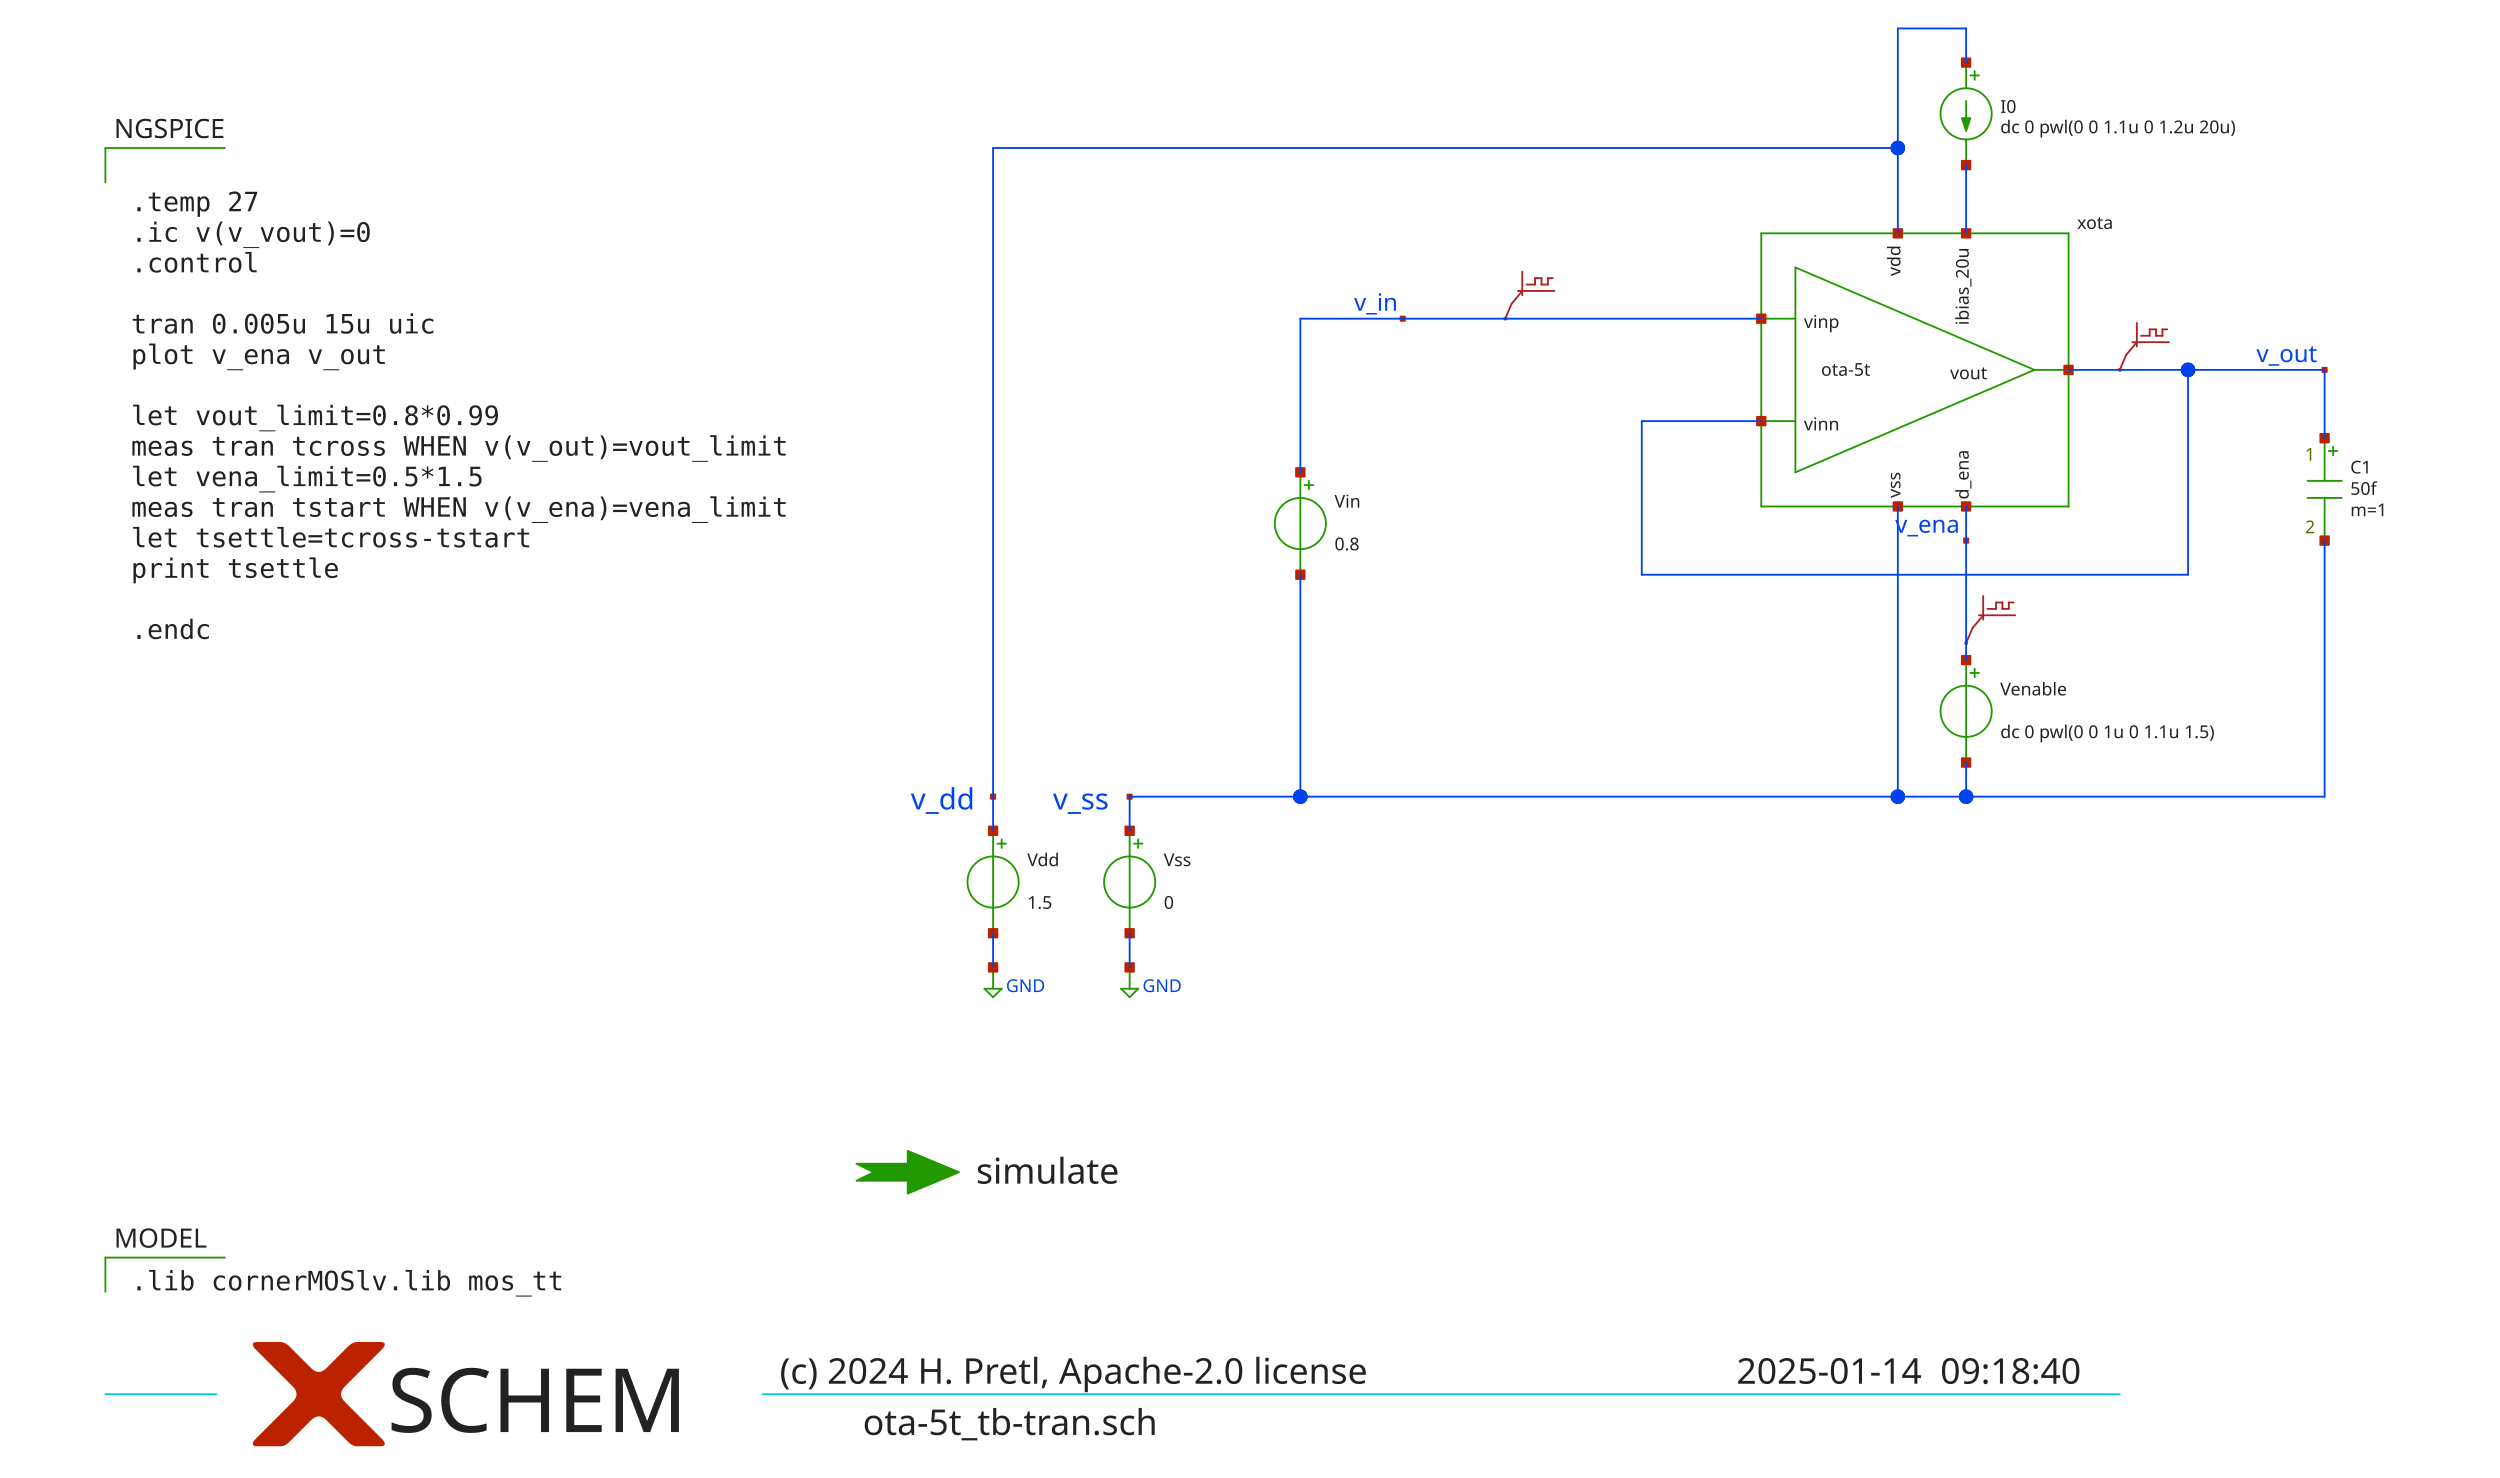
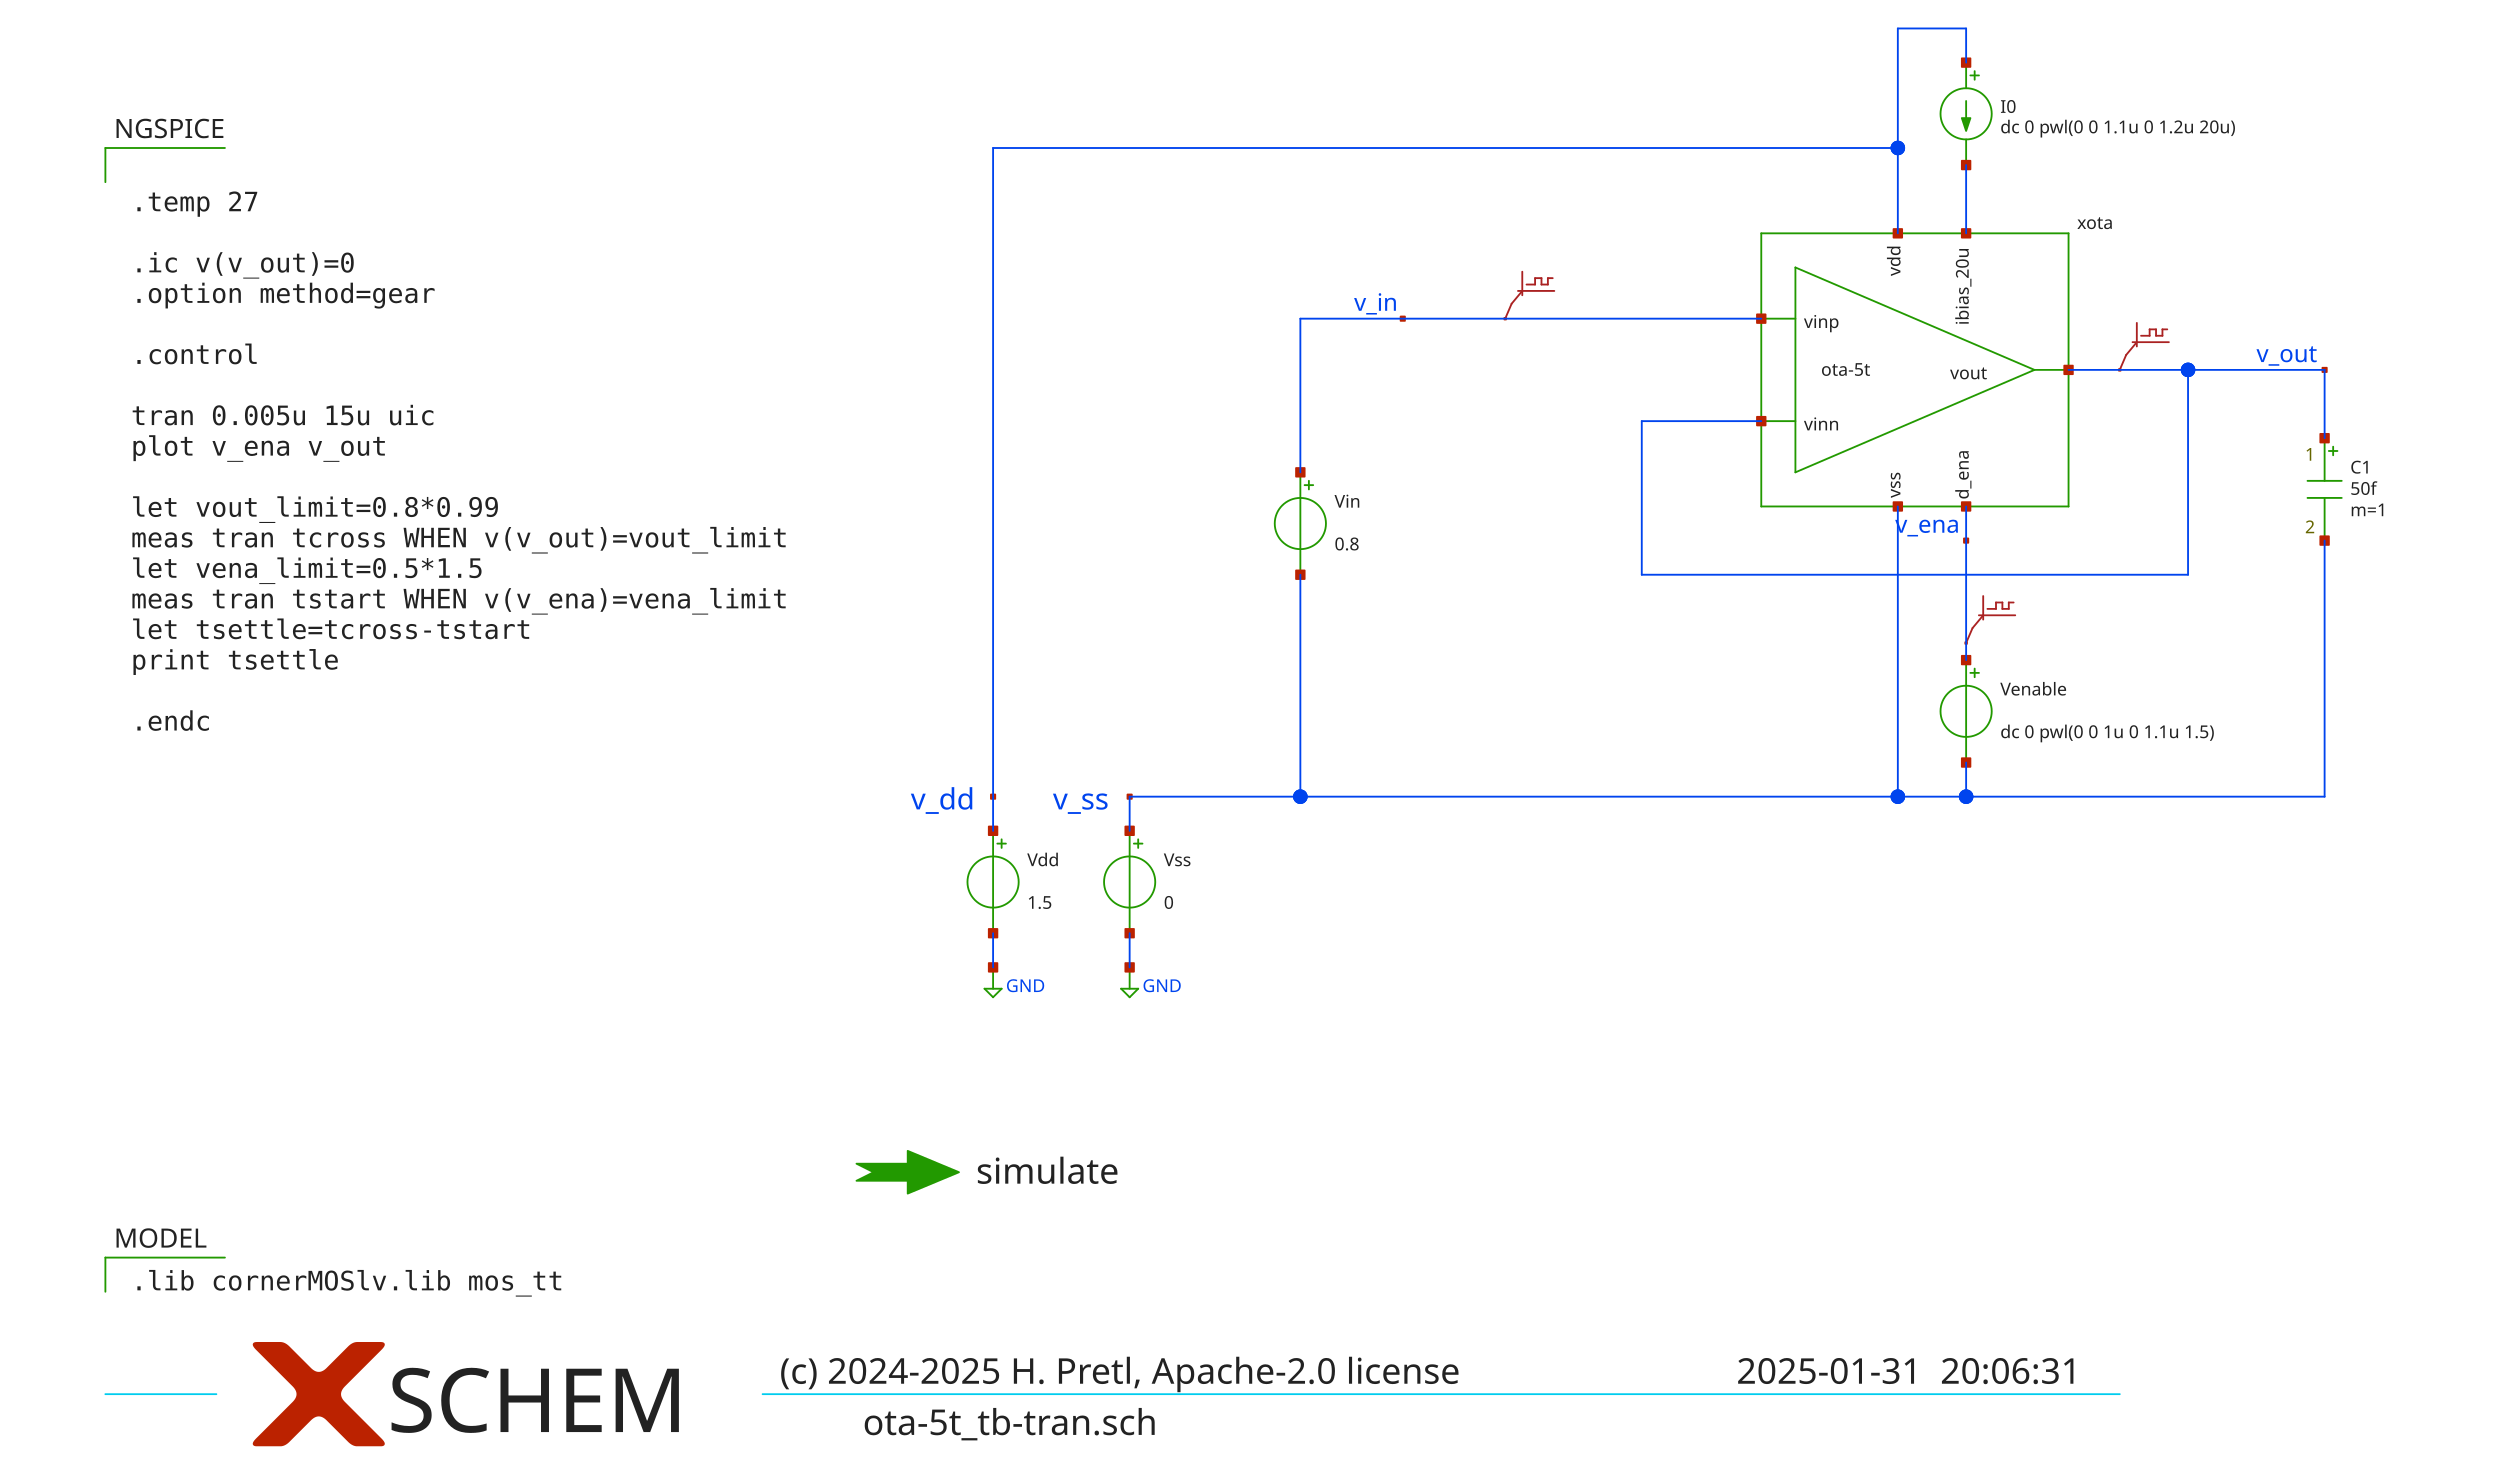
<svg xmlns="http://www.w3.org/2000/svg" width="900" height="532" version="1.1">
  <style type="text/css">
.l0{
  fill: #ffffff;
  stroke: #ffffff;
  stroke-linecap:round;
  stroke-linejoin:round;
  stroke-width: 0.664;
}
.l1{
  fill: #0044ee;
  stroke: #0044ee;
  stroke-linecap:round;
  stroke-linejoin:round;
  stroke-width: 0.664;
}
.l2{
  fill: #aaaaaa; fill-opacity: 0.2;
  stroke: #aaaaaa;
  stroke-linecap:round;
  stroke-linejoin:round;
  stroke-width: 0.664;
}
.l3{
  fill: #222222; fill-opacity: 0.5;
  stroke: #222222;
  stroke-linecap:round;
  stroke-linejoin:round;
  stroke-width: 0.664;
}
.l4{
  fill: #229900;
  stroke: #229900;
  stroke-linecap:round;
  stroke-linejoin:round;
  stroke-width: 0.664;
}
.l5{
  fill: #bb2200;
  stroke: #bb2200;
  stroke-linecap:round;
  stroke-linejoin:round;
  stroke-width: 0.664;
}
.l6{
  fill: #00ccee; fill-opacity: 0.5;
  stroke: #00ccee;
  stroke-linecap:round;
  stroke-linejoin:round;
  stroke-width: 0.664;
}
.l7{
  fill: #ff0000; fill-opacity: 0.5;
  stroke: #ff0000;
  stroke-linecap:round;
  stroke-linejoin:round;
  stroke-width: 0.664;
}
.l8{
  fill: #888800; fill-opacity: 0.5;
  stroke: #888800;
  stroke-linecap:round;
  stroke-linejoin:round;
  stroke-width: 0.664;
}
.l9{
  fill: #00aaaa; fill-opacity: 0.5;
  stroke: #00aaaa;
  stroke-linecap:round;
  stroke-linejoin:round;
  stroke-width: 0.664;
}
.l10{
  fill: #880088;
  stroke: #880088;
  stroke-linecap:round;
  stroke-linejoin:round;
  stroke-width: 0.664;
}
.l11{
  fill: #00ff00; fill-opacity: 0.5;
  stroke: #00ff00;
  stroke-linecap:round;
  stroke-linejoin:round;
  stroke-width: 0.664;
}
.l12{
  fill: #0000cc; fill-opacity: 0.5;
  stroke: #0000cc;
  stroke-linecap:round;
  stroke-linejoin:round;
  stroke-width: 0.664;
}
.l13{
  fill: #666600; fill-opacity: 0.5;
  stroke: #666600;
  stroke-linecap:round;
  stroke-linejoin:round;
  stroke-width: 0.664;
}
.l14{
  fill: #557755; fill-opacity: 0.2;
  stroke: #557755;
  stroke-linecap:round;
  stroke-linejoin:round;
  stroke-width: 0.664;
}
.l15{
  fill: #aa2222; fill-opacity: 0.5;
  stroke: #aa2222;
  stroke-linecap:round;
  stroke-linejoin:round;
  stroke-width: 0.664;
}
.l16{
  fill: #7ccc40; fill-opacity: 0.5;
  stroke: #7ccc40;
  stroke-linecap:round;
  stroke-linejoin:round;
  stroke-width: 0.664;
}
.l17{
  fill: #00ffcc; fill-opacity: 0.2;
  stroke: #00ffcc;
  stroke-linecap:round;
  stroke-linejoin:round;
  stroke-width: 0.664;
}
.l18{
  fill: #ce0097; fill-opacity: 0.5;
  stroke: #ce0097;
  stroke-linecap:round;
  stroke-linejoin:round;
  stroke-width: 0.664;
}
.l19{
  fill: #d2d46b; fill-opacity: 0.2;
  stroke: #d2d46b;
  stroke-linecap:round;
  stroke-linejoin:round;
  stroke-width: 0.664;
}
.l20{
  fill: #ef6158; fill-opacity: 0.2;
  stroke: #ef6158;
  stroke-linecap:round;
  stroke-linejoin:round;
  stroke-width: 0.664;
}
.l21{
  fill: #fdb200; fill-opacity: 0.2;
  stroke: #fdb200;
  stroke-linecap:round;
  stroke-linejoin:round;
  stroke-width: 0.664;
}
text {font-family: Sans-Serif;}
</style>
  <rect class="l0" x="0" y="0" width="900" height="532" />
  <text fill="#0044ee" xml:space="preserve" font-size="6.391" transform="translate(362.119, 357.134)">GND</text>
  <text fill="#0044ee" xml:space="preserve" font-size="10.546" transform="translate(327.901, 291.385)">v_dd</text>
  <text fill="#0044ee" xml:space="preserve" font-size="6.391" transform="translate(411.283, 357.134)">GND</text>
  <text fill="#0044ee" xml:space="preserve" font-size="10.546" transform="translate(379.065, 291.385)">v_ss</text>
  <text fill="#0044ee" xml:space="preserve" font-size="8.628" transform="translate(812.325, 130.334)">v_out</text>
  <text fill="#0044ee" xml:space="preserve" font-size="8.628" transform="translate(487.466, 111.897)">v_in</text>
  <text fill="#0044ee" xml:space="preserve" font-size="8.628" transform="translate(682.269, 191.789)">v_ena</text>
  <text fill="#222222" xml:space="preserve" font-size="9.587" transform="translate(41.0151, 449.146)">MODEL</text>
  <text fill="#222222" xml:space="preserve" font-size="9.587" style="font-family:Monospace;" transform="translate(47.1606, 464.51)">.lib cornerMOSlv.lib mos_tt</text>
  <text fill="#222222" xml:space="preserve" font-size="9.587" transform="translate(41.0151, 49.6865)">NGSPICE</text>
  <text fill="#222222" xml:space="preserve" font-size="9.587" style="font-family:Monospace;" transform="translate(47.1606, 76.0466)">.temp 27</text>
-   <text fill="#222222" xml:space="preserve" font-size="9.587" style="font-family:Monospace;" transform="translate(47.1606, 87.043)">.ic v(v_vout)=0</text>
-   <text fill="#222222" xml:space="preserve" font-size="9.587" style="font-family:Monospace;" transform="translate(47.1606, 98.0393)">.control</text>
-   <text fill="#222222" xml:space="preserve" font-size="9.587" style="font-family:Monospace;" transform="translate(47.1606, 120.032)">tran 0.005u 15u uic</text>
-   <text fill="#222222" xml:space="preserve" font-size="9.587" style="font-family:Monospace;" transform="translate(47.1606, 131.028)">plot v_ena v_out</text>
-   <text fill="#222222" xml:space="preserve" font-size="9.587" style="font-family:Monospace;" transform="translate(47.1606, 153.021)">let vout_limit=0.8*0.99</text>
-   <text fill="#222222" xml:space="preserve" font-size="9.587" style="font-family:Monospace;" transform="translate(47.1606, 164.017)">meas tran tcross WHEN v(v_out)=vout_limit</text>
-   <text fill="#222222" xml:space="preserve" font-size="9.587" style="font-family:Monospace;" transform="translate(47.1606, 175.013)">let vena_limit=0.5*1.5</text>
-   <text fill="#222222" xml:space="preserve" font-size="9.587" style="font-family:Monospace;" transform="translate(47.1606, 186.01)">meas tran tstart WHEN v(v_ena)=vena_limit</text>
-   <text fill="#222222" xml:space="preserve" font-size="9.587" style="font-family:Monospace;" transform="translate(47.1606, 197.006)">let tsettle=tcross-tstart</text>
-   <text fill="#222222" xml:space="preserve" font-size="9.587" style="font-family:Monospace;" transform="translate(47.1606, 208.002)">print tsettle</text>
-   <text fill="#222222" xml:space="preserve" font-size="9.587" style="font-family:Monospace;" transform="translate(47.1606, 229.995)">.endc</text>
+   <text fill="#222222" xml:space="preserve" font-size="9.587" style="font-family:Monospace;" transform="translate(47.1606, 98.0393)">.ic v(v_out)=0</text>
+   <text fill="#222222" xml:space="preserve" font-size="9.587" style="font-family:Monospace;" transform="translate(47.1606, 109.036)">.option method=gear</text>
+   <text fill="#222222" xml:space="preserve" font-size="9.587" style="font-family:Monospace;" transform="translate(47.1606, 131.028)">.control</text>
+   <text fill="#222222" xml:space="preserve" font-size="9.587" style="font-family:Monospace;" transform="translate(47.1606, 153.021)">tran 0.005u 15u uic</text>
+   <text fill="#222222" xml:space="preserve" font-size="9.587" style="font-family:Monospace;" transform="translate(47.1606, 164.017)">plot v_ena v_out</text>
+   <text fill="#222222" xml:space="preserve" font-size="9.587" style="font-family:Monospace;" transform="translate(47.1606, 186.01)">let vout_limit=0.8*0.99</text>
+   <text fill="#222222" xml:space="preserve" font-size="9.587" style="font-family:Monospace;" transform="translate(47.1606, 197.006)">meas tran tcross WHEN v(v_out)=vout_limit</text>
+   <text fill="#222222" xml:space="preserve" font-size="9.587" style="font-family:Monospace;" transform="translate(47.1606, 208.002)">let vena_limit=0.5*1.5</text>
+   <text fill="#222222" xml:space="preserve" font-size="9.587" style="font-family:Monospace;" transform="translate(47.1606, 218.999)">meas tran tstart WHEN v(v_ena)=vena_limit</text>
+   <text fill="#222222" xml:space="preserve" font-size="9.587" style="font-family:Monospace;" transform="translate(47.1606, 229.995)">let tsettle=tcross-tstart</text>
+   <text fill="#222222" xml:space="preserve" font-size="9.587" style="font-family:Monospace;" transform="translate(47.1606, 240.991)">print tsettle</text>
+   <text fill="#222222" xml:space="preserve" font-size="9.587" style="font-family:Monospace;" transform="translate(47.1606, 262.984)">.endc</text>
  <text fill="#222222" xml:space="preserve" font-size="6.391" transform="translate(369.801, 311.811)">Vdd</text>
  <text fill="#222222" xml:space="preserve" font-size="6.391" transform="translate(369.801, 327.175)">1.5</text>
  <text fill="#222222" xml:space="preserve" font-size="12.783" transform="translate(280.691, 516.576)">         ota-5t_tb-tran.sch</text>
-   <text fill="#222222" xml:space="preserve" font-size="12.783" transform="translate(280.691, 498.139)">(c) 2024 H. Pretl, Apache-2.0 license</text>
-   <text fill="#222222" xml:space="preserve" font-size="12.783" transform="translate(625.115, 498.139)">2025-01-14  09:18:40</text>
+   <text fill="#222222" xml:space="preserve" font-size="12.783" transform="translate(280.691, 498.139)">(c) 2024-2025 H. Pretl, Apache-2.0 license</text>
+   <text fill="#222222" xml:space="preserve" font-size="12.783" transform="translate(625.115, 498.139)">2025-01-31  20:06:31</text>
  <text fill="#222222" xml:space="preserve" font-size="31.957" transform="translate(139.344, 515.549)">SCHEM</text>
  <text fill="#222222" xml:space="preserve" font-size="12.783" transform="translate(351.364, 426.111)">simulate</text>
  <text fill="#222222" xml:space="preserve" font-size="6.391" transform="translate(655.568, 135.28)">ota-5t</text>
  <text fill="#222222" xml:space="preserve" font-size="6.391" transform="translate(747.751, 82.4289)">xota</text>
  <text fill="#222222" xml:space="preserve" font-size="6.391" transform="translate(684.153, 99.364) rotate(270)">vdd</text>
  <text fill="#222222" xml:space="preserve" font-size="6.391" transform="translate(702.023, 136.51)">vout</text>
  <text fill="#222222" xml:space="preserve" font-size="6.391" transform="translate(649.422, 118.073)">vinp</text>
  <text fill="#222222" xml:space="preserve" font-size="6.391" transform="translate(649.422, 154.946)">vinn</text>
  <text fill="#222222" xml:space="preserve" font-size="6.391" transform="translate(708.736, 117.073) rotate(270)">ibias_20u</text>
  <text fill="#222222" xml:space="preserve" font-size="6.391" transform="translate(708.736, 179.819) rotate(270)">d_ena</text>
  <text fill="#222222" xml:space="preserve" font-size="6.391" transform="translate(684.153, 179.256) rotate(270)">vss</text>
  <text fill="#222222" xml:space="preserve" font-size="6.391" transform="translate(418.965, 311.811)">Vss</text>
  <text fill="#222222" xml:space="preserve" font-size="6.391" transform="translate(418.965, 327.175)">0</text>
  <text fill="#666600" xml:space="preserve" font-size="6.391" transform="translate(829.788, 165.854)">1</text>
  <text fill="#666600" xml:space="preserve" font-size="6.391" transform="translate(829.788, 191.973)">2</text>
  <text fill="#222222" xml:space="preserve" font-size="6.391" transform="translate(846.079, 170.464)">C1</text>
  <text fill="#222222" xml:space="preserve" font-size="6.391" transform="translate(846.079, 178.145)">50f</text>
  <text fill="#222222" xml:space="preserve" font-size="6.391" transform="translate(846.079, 185.827)">m=1</text>
  <text fill="#222222" xml:space="preserve" font-size="6.391" transform="translate(480.42, 182.755)">Vin</text>
  <text fill="#222222" xml:space="preserve" font-size="6.391" transform="translate(480.42, 198.118)">0.8</text>
  <text fill="#222222" xml:space="preserve" font-size="6.391" transform="translate(720.096, 40.6393)">I0</text>
  <text fill="#222222" xml:space="preserve" font-size="6.391" transform="translate(720.096, 47.9702)">dc 0 pwl(0 0 1.1u 0 1.2u 20u)</text>
  <text fill="#222222" xml:space="preserve" font-size="6.391" transform="translate(720.096, 250.355)">Venable</text>
  <text fill="#222222" xml:space="preserve" font-size="6.391" transform="translate(720.096, 265.719)">dc 0 pwl(0 0 1u 0 1.1u 1.5)</text>
  <path class="l4" d="M37.942 452.732L80.961 452.732" />
  <path class="l4" d="M37.942 452.732L37.942 465.023" />
  <path class="l4" d="M37.942 53.273L80.961 53.273" />
  <path class="l4" d="M37.942 53.273L37.942 65.564" />
  <path class="l4" d="M359.046 303.703L362.119 303.703" />
  <path class="l4" d="M360.583 302.166L360.583 305.239" />
  <path class="l4" d="M357.51 299.094L357.51 335.967" />
  <circle class="l4" cx="357.51" cy="317.53" r="9.218" style="fill:none;" />
  <path class="l4" d="M357.51 348.258L357.51 355.94" />
  <path class="l4" d="M354.437 355.94L360.583 355.94" />
  <path class="l4" d="M357.51 359.013L360.583 355.94" />
  <path class="l4" d="M354.437 355.94L357.51 359.013" />
  <path class="l4" d="M345.219 422.004L326.782 414.322L326.782 418.931L308.346 418.931L314.491 422.004L308.346 425.077L326.782 425.077L326.782 429.686L345.219 422.004" />
  <path class="l4" d="M732.387 133.164L744.678 133.164" />
  <path class="l4" d="M634.059 114.728L646.35 114.728" />
  <path class="l4" d="M634.059 151.601L646.35 151.601" />
  <path class="l4" d="M646.35 96.291L646.35 170.038" />
  <path class="l4" d="M646.35 170.038L732.387 133.164" />
  <path class="l4" d="M646.35 96.291L732.387 133.164" />
  <path class="l4" d="M634.059 84L744.678 84" />
  <path class="l4" d="M744.678 84L744.678 182.329" />
  <path class="l4" d="M634.059 182.329L744.678 182.329" />
  <path class="l4" d="M634.059 84L634.059 182.329" />
  <path class="l4" d="M408.21 303.703L411.283 303.703" />
  <path class="l4" d="M409.747 302.166L409.747 305.239" />
  <path class="l4" d="M406.674 299.094L406.674 335.967" />
  <circle class="l4" cx="406.674" cy="317.53" r="9.218" style="fill:none;" />
  <path class="l4" d="M406.674 348.258L406.674 355.94" />
  <path class="l4" d="M403.601 355.94L409.747 355.94" />
  <path class="l4" d="M406.674 359.013L409.747 355.94" />
  <path class="l4" d="M403.601 355.94L406.674 359.013" />
  <path class="l4" d="M836.861 179.256L836.861 194.62" />
  <path class="l4" d="M836.861 157.747L836.861 173.11" />
  <path class="l4" d="M830.715 173.11L843.007 173.11" />
  <path class="l4" d="M830.715 179.256L843.007 179.256" />
  <path class="l4" d="M838.397 162.356L841.47 162.356" />
  <path class="l4" d="M839.934 160.819L839.934 163.892" />
  <path class="l4" d="M469.666 174.647L472.738 174.647" />
  <path class="l4" d="M471.202 173.11L471.202 176.183" />
  <path class="l4" d="M468.129 170.038L468.129 206.911" />
  <circle class="l4" cx="468.129" cy="188.474" r="9.218" style="fill:none;" />
  <path class="l4" d="M707.805 22.545L707.805 31.763" />
  <path class="l4" d="M707.805 50.2L707.805 59.418" />
  <path class="l4" d="M709.341 27.154L712.414 27.154" />
  <path class="l4" d="M710.878 25.618L710.878 28.69" />
  <path class="l4" d="M707.805 36.372L707.805 42.518L709.341 42.518L707.805 47.127L706.269 42.518L707.805 42.518L707.805 36.372" />
  <circle class="l4" cx="707.805" cy="40.981" r="9.218" style="fill:none;" />
  <path class="l4" d="M709.341 242.248L712.414 242.248" />
  <path class="l4" d="M710.878 240.711L710.878 243.784" />
  <path class="l4" d="M707.805 237.638L707.805 274.512" />
  <circle class="l4" cx="707.805" cy="256.075" r="9.218" style="fill:none;" />
  <path class="l5" d="M355.973 297.557L359.046 297.557L359.046 300.63L355.973 300.63L355.973 297.557z" />
  <path class="l5" d="M355.973 334.43L359.046 334.43L359.046 337.503L355.973 337.503L355.973 334.43z" />
  <path class="l5" d="M355.973 346.722L359.046 346.722L359.046 349.794L355.973 349.794L355.973 346.722z" />
  <path class="l5" d="M130.125 492.678L129.933 492.87L129.741 493.062L129.549 493.254L129.357 493.446L129.165 493.638L128.973 493.83L128.781 494.022L128.589 494.214L128.397 494.406L128.205 494.598L128.013 494.79L127.821 494.982L127.629 495.174L127.437 495.366L127.245 495.559L127.052 495.751L126.86 495.943L126.668 496.135L126.476 496.327L126.284 496.519L126.092 496.711L125.9 496.903L125.708 497.095L125.516 497.287L125.324 497.479L125.132 497.671L124.94 497.863L124.748 498.055L124.556 498.247L124.364 498.439L124.172 498.631L123.98 498.823L123.98 498.823L123.794 499.015L123.62 499.207L123.458 499.399L123.308 499.592L123.17 499.784L123.043 499.976L122.929 500.168L122.827 500.36L122.737 500.552L122.659 500.744L122.593 500.936L122.539 501.128L122.497 501.32L122.467 501.512L122.449 501.704L122.443 501.896L122.449 502.088L122.467 502.28L122.497 502.472L122.539 502.664L122.593 502.856L122.659 503.048L122.737 503.24L122.827 503.432L122.929 503.625L123.043 503.817L123.17 504.009L123.308 504.201L123.458 504.393L123.62 504.585L123.794 504.777L123.98 504.969L123.98 504.969L124.173 505.162L124.367 505.356L124.563 505.552L124.76 505.749L124.959 505.948L125.159 506.148L125.361 506.35L125.564 506.553L125.769 506.758L125.975 506.964L126.183 507.172L126.392 507.381L126.603 507.592L126.815 507.805L127.029 508.018L127.245 508.234L127.461 508.45L127.68 508.669L127.899 508.889L128.121 509.11L128.344 509.333L128.568 509.557L128.794 509.783L129.021 510.01L129.25 510.239L129.48 510.469L129.712 510.701L129.945 510.934L130.18 511.169L130.416 511.405L130.654 511.643L130.893 511.883L130.893 511.883L131.132 512.121L131.368 512.357L131.6 512.589L131.83 512.819L132.056 513.045L132.28 513.269L132.5 513.489L132.718 513.707L132.932 513.922L133.144 514.133L133.353 514.342L133.558 514.547L133.761 514.75L133.96 514.949L134.157 515.146L134.35 515.339L134.541 515.53L134.728 515.718L134.913 515.902L135.094 516.084L135.273 516.262L135.449 516.438L135.621 516.61L135.791 516.78L135.957 516.946L136.121 517.11L136.281 517.27L136.439 517.428L136.593 517.582L136.745 517.734L136.893 517.883L137.039 518.028L137.039 518.028L137.179 518.17L137.309 518.307L137.431 518.44L137.543 518.568L137.647 518.692L137.741 518.811L137.827 518.926L137.903 519.036L137.971 519.142L138.029 519.243L138.079 519.34L138.119 519.432L138.151 519.52L138.173 519.604L138.187 519.682L138.191 519.757L138.187 519.826L138.173 519.892L138.151 519.952L138.119 520.009L138.079 520.06L138.029 520.108L137.971 520.15L137.903 520.189L137.827 520.222L137.741 520.252L137.647 520.276L137.543 520.297L137.431 520.312L137.309 520.324L137.179 520.33L137.039 520.333L137.039 520.333L136.895 520.333L136.751 520.333L136.607 520.333L136.463 520.333L136.319 520.333L136.175 520.333L136.031 520.333L135.887 520.333L135.743 520.333L135.599 520.333L135.455 520.333L135.311 520.333L135.167 520.333L135.022 520.333L134.878 520.333L134.734 520.333L134.59 520.333L134.446 520.333L134.302 520.333L134.158 520.333L134.014 520.333L133.87 520.333L133.726 520.333L133.582 520.333L133.438 520.333L133.294 520.333L133.15 520.333L133.006 520.333L132.862 520.333L132.718 520.333L132.574 520.333L132.43 520.333L132.43 520.333L132.287 520.333L132.145 520.333L132.004 520.333L131.866 520.333L131.728 520.333L131.593 520.333L131.458 520.333L131.326 520.333L131.194 520.333L131.064 520.333L130.936 520.333L130.809 520.333L130.684 520.333L130.56 520.333L130.438 520.333L130.317 520.333L130.198 520.333L130.08 520.333L129.964 520.333L129.849 520.333L129.736 520.333L129.624 520.333L129.514 520.333L129.405 520.333L129.298 520.333L129.192 520.333L129.088 520.333L128.985 520.333L128.884 520.333L128.784 520.333L128.686 520.333L128.589 520.333L128.589 520.333L128.493 520.331L128.397 520.327L128.301 520.319L128.205 520.309L128.109 520.295L128.013 520.279L127.917 520.259L127.821 520.237L127.725 520.211L127.629 520.183L127.533 520.151L127.437 520.117L127.341 520.079L127.245 520.039L127.149 519.995L127.052 519.949L126.956 519.899L126.86 519.847L126.764 519.791L126.668 519.733L126.572 519.671L126.476 519.607L126.38 519.539L126.284 519.468L126.188 519.395L126.092 519.318L125.996 519.239L125.9 519.156L125.804 519.071L125.708 518.982L125.612 518.891L125.516 518.796L125.516 518.796L125.42 518.7L125.324 518.604L125.228 518.508L125.132 518.412L125.036 518.316L124.94 518.22L124.844 518.124L124.748 518.028L124.652 517.932L124.556 517.836L124.46 517.74L124.364 517.644L124.268 517.548L124.172 517.452L124.076 517.356L123.98 517.26L123.884 517.164L123.788 517.068L123.692 516.972L123.596 516.876L123.5 516.78L123.404 516.684L123.308 516.588L123.212 516.492L123.116 516.396L123.019 516.3L122.923 516.204L122.827 516.108L122.731 516.012L122.635 515.916L122.539 515.82L122.443 515.724L122.443 515.724L122.346 515.626L122.245 515.525L122.142 515.422L122.035 515.315L121.926 515.206L121.813 515.093L121.698 514.978L121.579 514.859L121.458 514.738L121.333 514.613L121.206 514.486L121.075 514.355L120.941 514.222L120.805 514.085L120.665 513.946L120.523 513.803L120.377 513.658L120.229 513.509L120.077 513.357L119.923 513.203L119.765 513.045L119.605 512.885L119.441 512.721L119.275 512.555L119.105 512.385L118.932 512.213L118.757 512.037L118.578 511.859L118.397 511.677L118.212 511.492L118.025 511.305L117.834 511.114L117.834 511.114L117.642 510.928L117.45 510.754L117.258 510.592L117.066 510.442L116.874 510.304L116.682 510.178L116.49 510.064L116.298 509.962L116.106 509.872L115.914 509.794L115.722 509.728L115.53 509.674L115.338 509.632L115.146 509.602L114.953 509.584L114.761 509.578L114.569 509.584L114.377 509.602L114.185 509.632L113.993 509.674L113.801 509.728L113.609 509.794L113.417 509.872L113.225 509.962L113.033 510.064L112.841 510.178L112.649 510.304L112.457 510.442L112.265 510.592L112.073 510.754L111.881 510.928L111.689 511.114L111.689 511.114L111.498 511.305L111.311 511.492L111.126 511.677L110.944 511.859L110.766 512.037L110.59 512.213L110.418 512.385L110.248 512.555L110.082 512.721L109.918 512.885L109.758 513.045L109.6 513.203L109.446 513.357L109.294 513.509L109.146 513.658L109 513.803L108.857 513.946L108.718 514.085L108.581 514.222L108.448 514.355L108.317 514.486L108.19 514.613L108.065 514.738L107.944 514.859L107.825 514.978L107.71 515.093L107.597 515.206L107.488 515.315L107.381 515.422L107.278 515.525L107.177 515.626L107.08 515.724L107.08 515.724L106.984 515.82L106.887 515.916L106.791 516.012L106.695 516.108L106.599 516.204L106.503 516.3L106.407 516.396L106.311 516.492L106.215 516.588L106.119 516.684L106.023 516.78L105.927 516.876L105.831 516.972L105.735 517.068L105.639 517.164L105.543 517.26L105.447 517.356L105.351 517.452L105.255 517.548L105.159 517.644L105.063 517.74L104.967 517.836L104.871 517.932L104.775 518.028L104.679 518.124L104.583 518.22L104.487 518.316L104.391 518.412L104.295 518.508L104.199 518.604L104.103 518.7L104.007 518.796L104.007 518.796L103.911 518.891L103.815 518.982L103.719 519.071L103.623 519.156L103.527 519.239L103.431 519.318L103.335 519.395L103.239 519.468L103.143 519.539L103.047 519.607L102.951 519.671L102.854 519.733L102.758 519.791L102.662 519.847L102.566 519.899L102.47 519.949L102.374 519.995L102.278 520.039L102.182 520.079L102.086 520.117L101.99 520.151L101.894 520.183L101.798 520.211L101.702 520.237L101.606 520.259L101.51 520.279L101.414 520.295L101.318 520.309L101.222 520.319L101.126 520.327L101.03 520.331L100.934 520.333L100.934 520.333L100.837 520.333L100.739 520.333L100.639 520.333L100.538 520.333L100.435 520.333L100.331 520.333L100.225 520.333L100.118 520.333L100.009 520.333L99.899 520.333L99.787 520.333L99.674 520.333L99.559 520.333L99.443 520.333L99.325 520.333L99.206 520.333L99.085 520.333L98.963 520.333L98.839 520.333L98.713 520.333L98.587 520.333L98.458 520.333L98.329 520.333L98.197 520.333L98.064 520.333L97.93 520.333L97.794 520.333L97.657 520.333L97.518 520.333L97.378 520.333L97.236 520.333L97.093 520.333L97.093 520.333L96.949 520.333L96.805 520.333L96.661 520.333L96.517 520.333L96.373 520.333L96.229 520.333L96.085 520.333L95.941 520.333L95.797 520.333L95.653 520.333L95.509 520.333L95.365 520.333L95.221 520.333L95.076 520.333L94.933 520.333L94.788 520.333L94.644 520.333L94.5 520.333L94.356 520.333L94.212 520.333L94.068 520.333L93.924 520.333L93.78 520.333L93.636 520.333L93.492 520.333L93.348 520.333L93.204 520.333L93.06 520.333L92.916 520.333L92.772 520.333L92.628 520.333L92.484 520.333L92.484 520.333L92.344 520.33L92.214 520.324L92.092 520.312L91.98 520.297L91.876 520.276L91.782 520.252L91.696 520.222L91.62 520.189L91.552 520.15L91.494 520.108L91.444 520.06L91.404 520.009L91.372 519.952L91.35 519.892L91.336 519.826L91.332 519.757L91.336 519.682L91.35 519.604L91.372 519.52L91.404 519.432L91.444 519.34L91.494 519.243L91.552 519.142L91.62 519.036L91.696 518.926L91.782 518.811L91.876 518.692L91.98 518.568L92.092 518.44L92.214 518.307L92.344 518.17L92.484 518.028L92.484 518.028L92.629 517.883L92.778 517.734L92.93 517.582L93.084 517.428L93.242 517.27L93.402 517.11L93.566 516.946L93.732 516.78L93.902 516.61L94.074 516.438L94.25 516.262L94.428 516.084L94.61 515.902L94.794 515.718L94.982 515.53L95.173 515.339L95.366 515.146L95.563 514.949L95.762 514.75L95.965 514.547L96.17 514.342L96.379 514.133L96.59 513.922L96.805 513.707L97.022 513.489L97.243 513.269L97.467 513.045L97.693 512.819L97.923 512.589L98.155 512.357L98.391 512.121L98.629 511.883L98.629 511.883L98.869 511.643L99.106 511.405L99.343 511.169L99.578 510.934L99.811 510.701L100.043 510.469L100.273 510.239L100.502 510.01L100.729 509.783L100.955 509.557L101.179 509.333L101.402 509.11L101.623 508.889L101.843 508.669L102.062 508.45L102.278 508.234L102.494 508.018L102.707 507.805L102.92 507.592L103.131 507.381L103.34 507.172L103.548 506.964L103.754 506.758L103.959 506.553L104.162 506.35L104.364 506.148L104.564 505.948L104.763 505.749L104.96 505.552L105.156 505.356L105.35 505.162L105.543 504.969L105.543 504.969L105.729 504.777L105.903 504.585L106.065 504.393L106.215 504.201L106.353 504.009L106.479 503.817L106.593 503.625L106.695 503.432L106.785 503.24L106.863 503.048L106.929 502.856L106.984 502.664L107.026 502.472L107.056 502.28L107.074 502.088L107.08 501.896L107.074 501.704L107.056 501.512L107.026 501.32L106.984 501.128L106.929 500.936L106.863 500.744L106.785 500.552L106.695 500.36L106.593 500.168L106.479 499.976L106.353 499.784L106.215 499.592L106.065 499.399L105.903 499.207L105.729 499.015L105.543 498.823L105.543 498.823L105.35 498.631L105.156 498.436L104.96 498.24L104.763 498.043L104.564 497.844L104.364 497.644L104.162 497.442L103.959 497.239L103.754 497.034L103.548 496.828L103.34 496.62L103.131 496.411L102.92 496.2L102.707 495.988L102.494 495.774L102.278 495.559L102.062 495.342L101.843 495.123L101.623 494.904L101.402 494.682L101.179 494.459L100.955 494.235L100.729 494.009L100.502 493.782L100.273 493.553L100.043 493.323L99.811 493.091L99.578 492.858L99.343 492.623L99.106 492.387L98.869 492.149L98.629 491.91L98.629 491.91L98.391 491.671L98.155 491.435L97.923 491.203L97.693 490.973L97.467 490.747L97.243 490.523L97.022 490.303L96.805 490.085L96.59 489.871L96.379 489.659L96.17 489.451L95.965 489.245L95.762 489.042L95.563 488.843L95.366 488.646L95.173 488.453L94.982 488.262L94.794 488.075L94.61 487.89L94.428 487.709L94.25 487.53L94.074 487.354L93.902 487.182L93.732 487.012L93.566 486.846L93.402 486.682L93.242 486.522L93.084 486.364L92.93 486.21L92.778 486.058L92.629 485.91L92.484 485.764L92.484 485.764L92.344 485.622L92.214 485.485L92.092 485.352L91.98 485.224L91.876 485.1L91.782 484.981L91.696 484.866L91.62 484.756L91.552 484.65L91.494 484.549L91.444 484.452L91.404 484.36L91.372 484.272L91.35 484.189L91.336 484.11L91.332 484.036L91.336 483.966L91.35 483.901L91.372 483.84L91.404 483.784L91.444 483.732L91.494 483.685L91.552 483.642L91.62 483.604L91.696 483.57L91.782 483.541L91.876 483.516L91.98 483.496L92.092 483.48L92.214 483.469L92.344 483.462L92.484 483.46L92.484 483.46L92.628 483.46L92.772 483.46L92.916 483.46L93.06 483.46L93.204 483.46L93.348 483.46L93.492 483.46L93.636 483.46L93.78 483.46L93.924 483.46L94.068 483.46L94.212 483.46L94.356 483.46L94.5 483.46L94.644 483.46L94.788 483.46L94.933 483.46L95.076 483.46L95.221 483.46L95.365 483.46L95.509 483.46L95.653 483.46L95.797 483.46L95.941 483.46L96.085 483.46L96.229 483.46L96.373 483.46L96.517 483.46L96.661 483.46L96.805 483.46L96.949 483.46L97.093 483.46L97.093 483.46L97.236 483.46L97.378 483.46L97.518 483.46L97.657 483.46L97.794 483.46L97.93 483.46L98.064 483.46L98.197 483.46L98.329 483.46L98.458 483.46L98.587 483.46L98.713 483.46L98.839 483.46L98.963 483.46L99.085 483.46L99.206 483.46L99.325 483.46L99.443 483.46L99.559 483.46L99.674 483.46L99.787 483.46L99.899 483.46L100.009 483.46L100.118 483.46L100.225 483.46L100.331 483.46L100.435 483.46L100.538 483.46L100.639 483.46L100.739 483.46L100.837 483.46L100.934 483.46L100.934 483.46L101.03 483.461L101.126 483.466L101.222 483.473L101.318 483.484L101.414 483.497L101.51 483.514L101.606 483.533L101.702 483.556L101.798 483.581L101.894 483.61L101.99 483.641L102.086 483.676L102.182 483.713L102.278 483.754L102.374 483.797L102.47 483.844L102.566 483.893L102.662 483.946L102.758 484.001L102.854 484.06L102.951 484.121L103.047 484.186L103.143 484.253L103.239 484.324L103.335 484.397L103.431 484.474L103.527 484.553L103.623 484.636L103.719 484.721L103.815 484.81L103.911 484.901L104.007 484.996L104.007 484.996L104.103 485.092L104.199 485.188L104.295 485.284L104.391 485.38L104.487 485.476L104.583 485.572L104.679 485.668L104.775 485.764L104.871 485.86L104.967 485.956L105.063 486.052L105.159 486.148L105.255 486.244L105.351 486.34L105.447 486.436L105.543 486.532L105.639 486.628L105.735 486.724L105.831 486.82L105.927 486.916L106.023 487.012L106.119 487.108L106.215 487.204L106.311 487.3L106.407 487.396L106.503 487.493L106.599 487.589L106.695 487.685L106.791 487.781L106.887 487.877L106.984 487.973L107.08 488.069L107.08 488.069L107.177 488.166L107.278 488.267L107.381 488.37L107.488 488.477L107.597 488.586L107.71 488.699L107.825 488.814L107.944 488.933L108.065 489.054L108.19 489.179L108.317 489.306L108.448 489.437L108.581 489.571L108.718 489.707L108.857 489.847L109 489.989L109.146 490.135L109.294 490.283L109.446 490.435L109.6 490.589L109.758 490.747L109.918 490.907L110.082 491.071L110.248 491.237L110.418 491.407L110.59 491.58L110.766 491.755L110.944 491.934L111.126 492.115L111.311 492.3L111.498 492.487L111.689 492.678L111.689 492.678L111.881 492.864L112.073 493.038L112.265 493.2L112.457 493.35L112.649 493.488L112.841 493.614L113.033 493.728L113.225 493.83L113.417 493.92L113.609 493.998L113.801 494.064L113.993 494.118L114.185 494.16L114.377 494.19L114.569 494.208L114.761 494.214L114.953 494.208L115.146 494.19L115.338 494.16L115.53 494.118L115.722 494.064L115.914 493.998L116.106 493.92L116.298 493.83L116.49 493.728L116.682 493.614L116.874 493.488L117.066 493.35L117.258 493.2L117.45 493.038L117.642 492.864L117.834 492.678L117.834 492.678L118.025 492.487L118.212 492.3L118.397 492.115L118.578 491.934L118.757 491.755L118.932 491.58L119.105 491.407L119.275 491.237L119.441 491.071L119.605 490.907L119.765 490.747L119.923 490.589L120.077 490.435L120.229 490.283L120.377 490.135L120.523 489.989L120.665 489.847L120.805 489.707L120.941 489.571L121.075 489.437L121.206 489.306L121.333 489.179L121.458 489.054L121.579 488.933L121.698 488.814L121.813 488.699L121.926 488.586L122.035 488.477L122.142 488.37L122.245 488.267L122.346 488.166L122.443 488.069L122.443 488.069L122.539 487.973L122.635 487.877L122.731 487.781L122.827 487.685L122.923 487.589L123.019 487.493L123.116 487.396L123.212 487.3L123.308 487.204L123.404 487.108L123.5 487.012L123.596 486.916L123.692 486.82L123.788 486.724L123.884 486.628L123.98 486.532L124.076 486.436L124.172 486.34L124.268 486.244L124.364 486.148L124.46 486.052L124.556 485.956L124.652 485.86L124.748 485.764L124.844 485.668L124.94 485.572L125.036 485.476L125.132 485.38L125.228 485.284L125.324 485.188L125.42 485.092L125.516 484.996L125.516 484.996L125.612 484.901L125.708 484.81L125.804 484.721L125.9 484.636L125.996 484.553L126.092 484.474L126.188 484.397L126.284 484.324L126.38 484.253L126.476 484.186L126.572 484.121L126.668 484.06L126.764 484.001L126.86 483.946L126.956 483.893L127.052 483.844L127.149 483.797L127.245 483.754L127.341 483.713L127.437 483.676L127.533 483.641L127.629 483.61L127.725 483.581L127.821 483.556L127.917 483.533L128.013 483.514L128.109 483.497L128.205 483.484L128.301 483.473L128.397 483.466L128.493 483.461L128.589 483.46L128.589 483.46L128.686 483.46L128.784 483.46L128.884 483.46L128.985 483.46L129.088 483.46L129.192 483.46L129.298 483.46L129.405 483.46L129.514 483.46L129.624 483.46L129.736 483.46L129.849 483.46L129.964 483.46L130.08 483.46L130.198 483.46L130.317 483.46L130.438 483.46L130.56 483.46L130.684 483.46L130.809 483.46L130.936 483.46L131.064 483.46L131.194 483.46L131.326 483.46L131.458 483.46L131.593 483.46L131.728 483.46L131.866 483.46L132.004 483.46L132.145 483.46L132.287 483.46L132.43 483.46L132.43 483.46L132.574 483.46L132.718 483.46L132.862 483.46L133.006 483.46L133.15 483.46L133.294 483.46L133.438 483.46L133.582 483.46L133.726 483.46L133.87 483.46L134.014 483.46L134.158 483.46L134.302 483.46L134.446 483.46L134.59 483.46L134.734 483.46L134.878 483.46L135.022 483.46L135.167 483.46L135.311 483.46L135.455 483.46L135.599 483.46L135.743 483.46L135.887 483.46L136.031 483.46L136.175 483.46L136.319 483.46L136.463 483.46L136.607 483.46L136.751 483.46L136.895 483.46L137.039 483.46L137.039 483.46L137.179 483.462L137.309 483.469L137.431 483.48L137.543 483.496L137.647 483.516L137.741 483.541L137.827 483.57L137.903 483.604L137.971 483.642L138.029 483.685L138.079 483.732L138.119 483.784L138.151 483.84L138.173 483.901L138.187 483.966L138.191 484.036L138.187 484.11L138.173 484.189L138.151 484.272L138.119 484.36L138.079 484.452L138.029 484.549L137.971 484.65L137.903 484.756L137.827 484.866L137.741 484.981L137.647 485.1L137.543 485.224L137.431 485.352L137.309 485.485L137.179 485.622L137.039 485.764L137.039 485.764L136.893 485.91L136.742 486.061L136.587 486.216L136.427 486.376L136.263 486.541L136.094 486.709L135.92 486.883L135.743 487.06L135.56 487.243L135.374 487.43L135.182 487.621L134.986 487.817L134.786 488.017L134.581 488.222L134.372 488.431L134.158 488.645L133.94 488.863L133.717 489.086L133.49 489.313L133.258 489.545L133.022 489.781L132.781 490.022L132.536 490.267L132.286 490.517L132.031 490.772L131.773 491.03L131.509 491.294L131.242 491.562L130.969 491.834L130.692 492.111L130.411 492.392L130.125 492.678" />
  <path class="l5" d="M356.742 286.034L358.278 286.034L358.278 287.571L356.742 287.571L356.742 286.034z" />
  <path class="l5" d="M681.686 82.464L684.759 82.464L684.759 85.537L681.686 85.537L681.686 82.464z" />
  <path class="l5" d="M743.142 131.628L746.214 131.628L746.214 134.701L743.142 134.701L743.142 131.628z" />
  <path class="l5" d="M632.522 113.191L635.595 113.191L635.595 116.264L632.522 116.264L632.522 113.191z" />
  <path class="l5" d="M632.522 150.065L635.595 150.065L635.595 153.137L632.522 153.137L632.522 150.065z" />
  <path class="l5" d="M706.269 82.464L709.341 82.464L709.341 85.537L706.269 85.537L706.269 82.464z" />
  <path class="l5" d="M706.269 180.792L709.341 180.792L709.341 183.865L706.269 183.865L706.269 180.792z" />
  <path class="l5" d="M681.686 180.792L684.759 180.792L684.759 183.865L681.686 183.865L681.686 180.792z" />
  <path class="l5" d="M405.138 297.557L408.21 297.557L408.21 300.63L405.138 300.63L405.138 297.557z" />
  <path class="l5" d="M405.138 334.43L408.21 334.43L408.21 337.503L405.138 337.503L405.138 334.43z" />
  <path class="l5" d="M405.138 346.722L408.21 346.722L408.21 349.794L405.138 349.794L405.138 346.722z" />
  <path class="l5" d="M405.906 286.034L407.442 286.034L407.442 287.571L405.906 287.571L405.906 286.034z" />
  <path class="l5" d="M835.325 156.21L838.397 156.21L838.397 159.283L835.325 159.283L835.325 156.21z" />
  <path class="l5" d="M835.325 193.083L838.397 193.083L838.397 196.156L835.325 196.156L835.325 193.083z" />
  <path class="l5" d="M836.093 132.396L837.629 132.396L837.629 133.933L836.093 133.933L836.093 132.396z" />
  <path class="l5" d="M466.593 168.501L469.666 168.501L469.666 171.574L466.593 171.574L466.593 168.501z" />
  <path class="l5" d="M466.593 205.374L469.666 205.374L469.666 208.447L466.593 208.447L466.593 205.374z" />
  <path class="l5" d="M504.234 113.96L505.771 113.96L505.771 115.496L504.234 115.496L504.234 113.96z" />
  <path class="l5" d="M706.269 21.009L709.341 21.009L709.341 24.081L706.269 24.081L706.269 21.009z" />
  <path class="l5" d="M706.269 57.882L709.341 57.882L709.341 60.955L706.269 60.955L706.269 57.882z" />
  <path class="l5" d="M706.269 236.102L709.341 236.102L709.341 239.175L706.269 239.175L706.269 236.102z" />
  <path class="l5" d="M706.269 272.975L709.341 272.975L709.341 276.048L706.269 276.048L706.269 272.975z" />
  <path class="l5" d="M541.588 114.44L542.164 114.44L542.164 115.016L541.588 115.016L541.588 114.44z" />
  <path class="l5" d="M762.827 132.876L763.403 132.876L763.403 133.452L762.827 133.452L762.827 132.876z" />
  <path class="l5" d="M707.517 231.205L708.093 231.205L708.093 231.781L707.517 231.781L707.517 231.205z" />
  <path class="l5" d="M707.037 193.851L708.573 193.851L708.573 195.388L707.037 195.388L707.037 193.851z" />
  <path class="l6" d="M274.545 501.896L763.115 501.896" />
  <path class="l6" d="M37.942 501.896L77.888 501.896" />
  <path class="l15" d="M544.18 109.35L548.021 104.741" />
  <path class="l15" d="M541.876 114.728L544.18 109.35" />
  <path class="l15" d="M548.021 97.828L548.021 106.278" />
  <path class="l15" d="M546.485 104.741L559.544 104.741" />
  <path class="l15" d="M549.558 102.437L552.63 102.437" />
  <path class="l15" d="M552.63 100.132L552.63 102.437" />
  <path class="l15" d="M552.63 100.132L554.935 100.132" />
  <path class="l15" d="M554.935 100.132L554.935 102.437" />
  <path class="l15" d="M554.935 102.437L557.239 102.437" />
  <path class="l15" d="M557.239 100.132L557.239 102.437" />
  <path class="l15" d="M557.239 100.132L558.968 100.132" />
  <path class="l15" d="M765.419 127.787L769.26 123.178" />
  <path class="l15" d="M763.115 133.164L765.419 127.787" />
  <path class="l15" d="M769.26 116.264L769.26 124.714" />
  <path class="l15" d="M767.724 123.178L780.783 123.178" />
  <path class="l15" d="M770.797 120.873L773.869 120.873" />
  <path class="l15" d="M773.869 118.569L773.869 120.873" />
  <path class="l15" d="M773.869 118.569L776.174 118.569" />
  <path class="l15" d="M776.174 118.569L776.174 120.873" />
  <path class="l15" d="M776.174 120.873L778.478 120.873" />
  <path class="l15" d="M778.478 118.569L778.478 120.873" />
  <path class="l15" d="M778.478 118.569L780.207 118.569" />
  <path class="l15" d="M710.109 226.116L713.95 221.506" />
  <path class="l15" d="M707.805 231.493L710.109 226.116" />
  <path class="l15" d="M713.95 214.593L713.95 223.043" />
  <path class="l15" d="M712.414 221.506L725.473 221.506" />
  <path class="l15" d="M715.487 219.202L718.56 219.202" />
  <path class="l15" d="M718.56 216.897L718.56 219.202" />
  <path class="l15" d="M718.56 216.897L720.864 216.897" />
  <path class="l15" d="M720.864 216.897L720.864 219.202" />
  <path class="l15" d="M720.864 219.202L723.169 219.202" />
  <path class="l15" d="M723.169 216.897L723.169 219.202" />
  <path class="l15" d="M723.169 216.897L724.897 216.897" />
  <path class="l1" d="M357.51 335.967L357.51 348.258" />
  <path class="l1" d="M406.674 335.967L406.674 348.258" />
  <path class="l1" d="M406.674 286.803L406.674 299.094" />
  <path class="l1" d="M707.805 286.803L836.861 286.803" />
  <path class="l1" d="M683.223 10.254L707.805 10.254" />
  <path class="l1" d="M683.223 182.329L683.223 286.803" />
  <path class="l1" d="M836.861 194.62L836.861 286.803" />
  <path class="l1" d="M836.861 133.164L836.861 157.747" />
  <path class="l1" d="M787.697 133.164L836.861 133.164" />
  <path class="l1" d="M787.697 133.164L787.697 206.911" />
  <path class="l1" d="M744.678 133.164L787.697 133.164" />
  <path class="l1" d="M591.04 206.911L787.697 206.911" />
  <path class="l1" d="M591.04 151.601L591.04 206.911" />
  <path class="l1" d="M591.04 151.601L634.059 151.601" />
  <path class="l1" d="M468.129 206.911L468.129 286.803" />
  <path class="l1" d="M406.674 286.803L468.129 286.803" />
  <path class="l1" d="M468.129 114.728L468.129 170.038" />
  <path class="l1" d="M468.129 114.728L634.059 114.728" />
  <path class="l1" d="M707.805 10.254L707.805 22.545" />
  <path class="l1" d="M707.805 59.418L707.805 84" />
  <path class="l1" d="M683.223 53.273L683.223 84" />
  <path class="l1" d="M357.51 53.273L683.223 53.273" />
  <path class="l1" d="M357.51 53.273L357.51 299.094" />
  <path class="l1" d="M683.223 10.254L683.223 53.273" />
  <path class="l1" d="M707.805 274.512L707.805 286.803" />
  <path class="l1" d="M683.223 286.803L707.805 286.803" />
  <path class="l1" d="M468.129 286.803L683.223 286.803" />
  <path class="l1" d="M707.805 182.329L707.805 237.638" />
  <circle class="l1" cx="683.223" cy="53.273" r="2.274" />
  <circle class="l1" cx="468.129" cy="286.803" r="2.274" />
  <circle class="l1" cx="468.129" cy="286.803" r="2.274" />
  <circle class="l1" cx="683.223" cy="286.803" r="2.274" />
  <circle class="l1" cx="468.129" cy="286.803" r="2.274" />
  <circle class="l1" cx="683.223" cy="53.273" r="2.274" />
  <circle class="l1" cx="683.223" cy="53.273" r="2.274" />
  <circle class="l1" cx="787.697" cy="133.164" r="2.274" />
  <circle class="l1" cx="683.223" cy="286.803" r="2.274" />
  <circle class="l1" cx="683.223" cy="286.803" r="2.274" />
  <circle class="l1" cx="707.805" cy="286.803" r="2.274" />
  <circle class="l1" cx="707.805" cy="286.803" r="2.274" />
  <circle class="l1" cx="707.805" cy="286.803" r="2.274" />
  <circle class="l1" cx="787.697" cy="133.164" r="2.274" />
  <circle class="l1" cx="787.697" cy="133.164" r="2.274" />
</svg>
